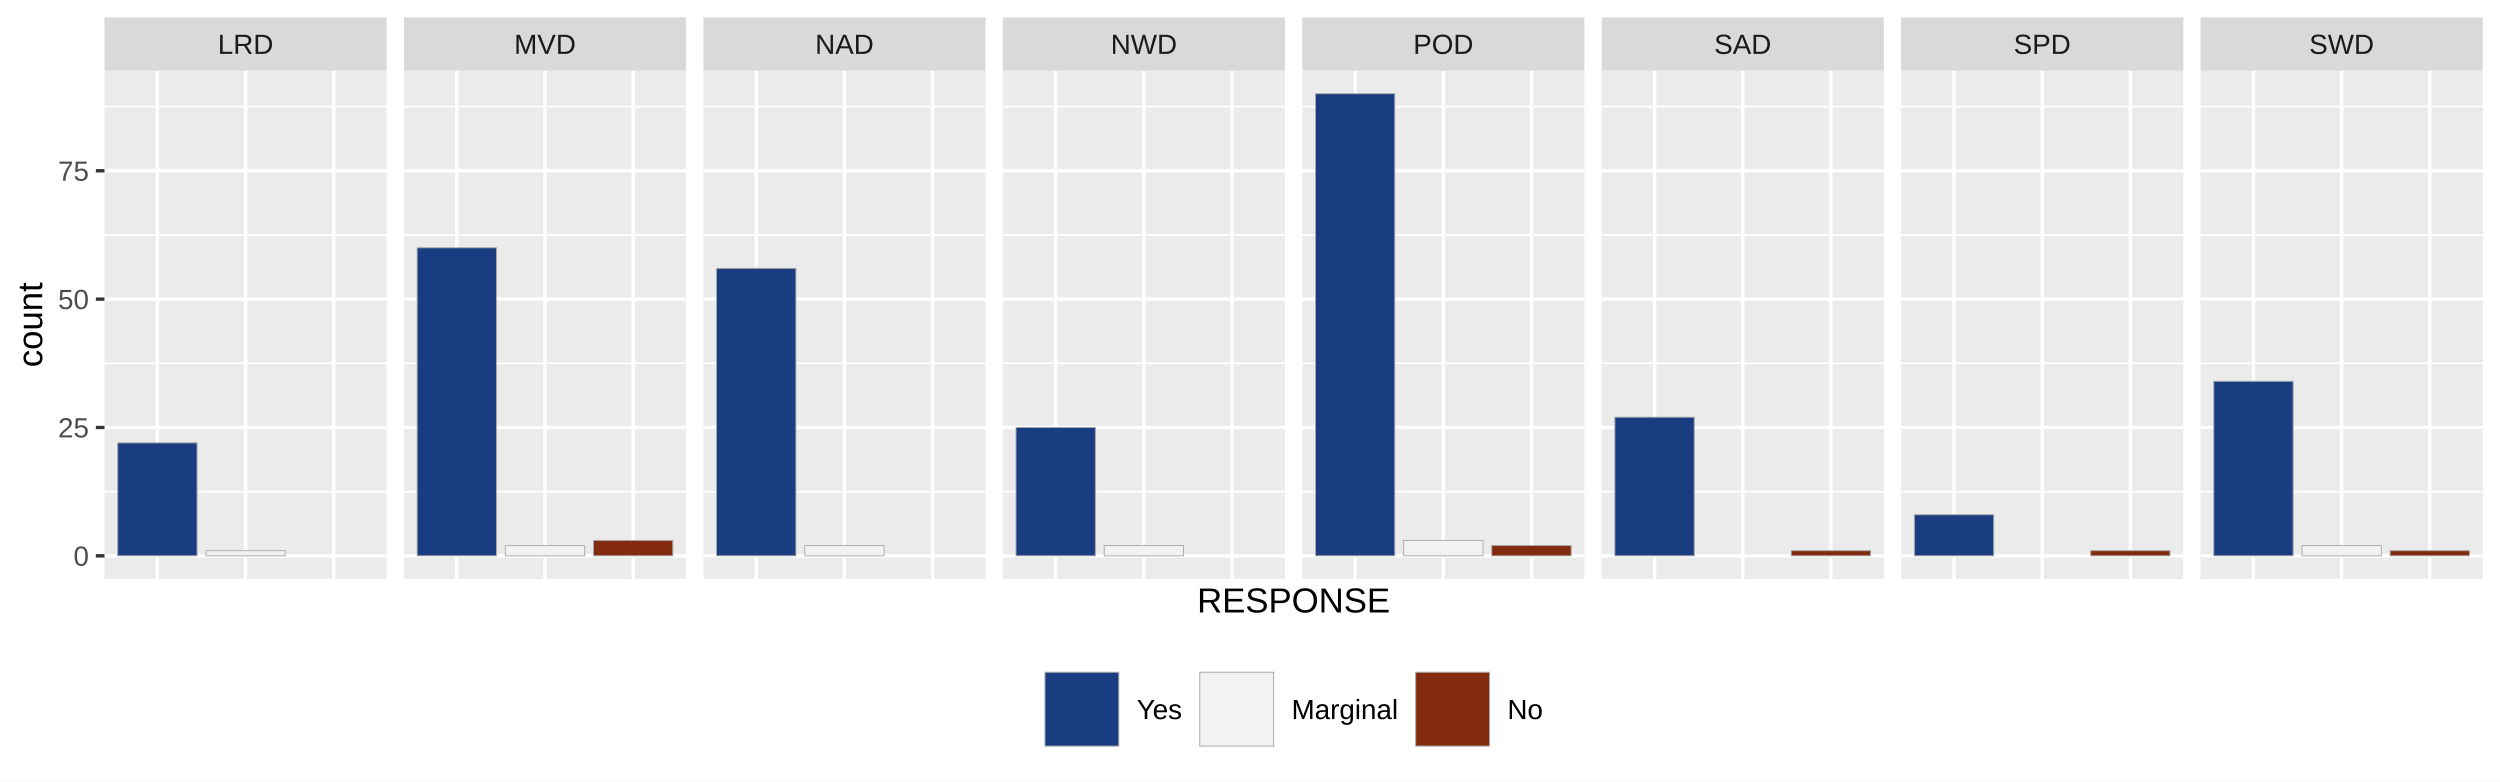
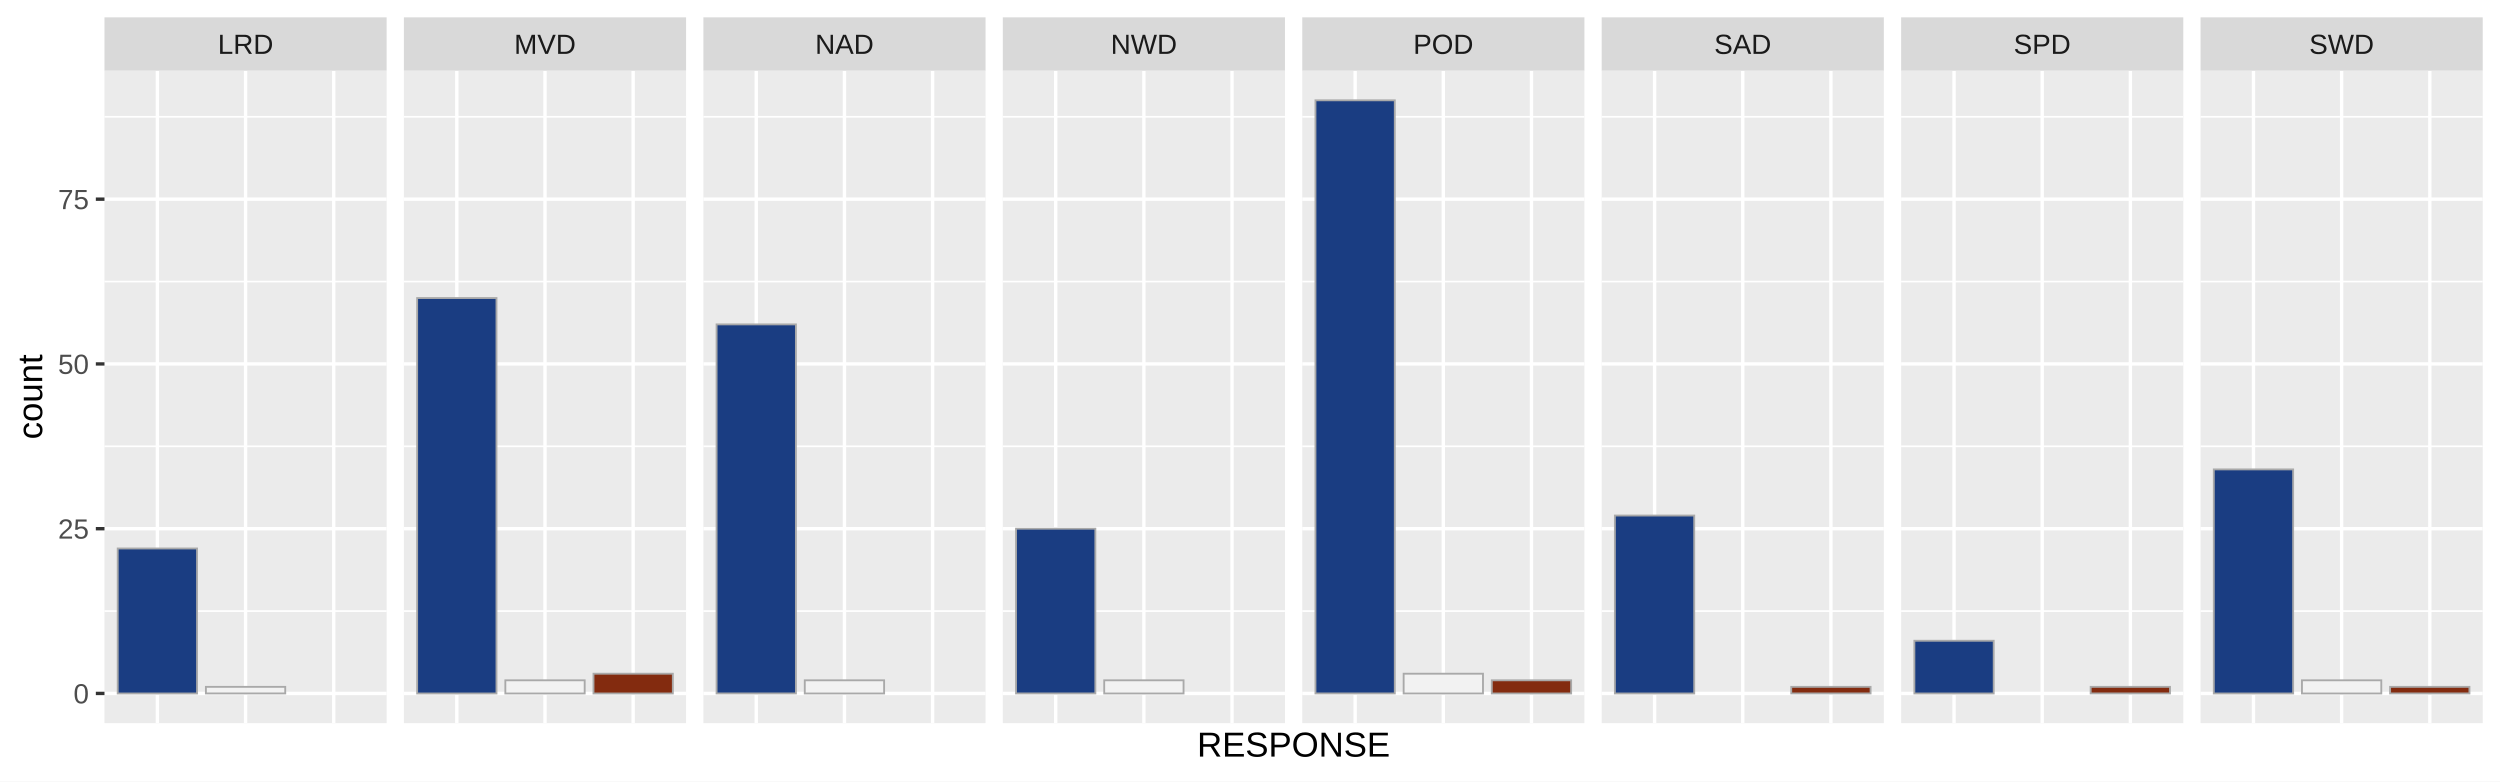
<svg xmlns="http://www.w3.org/2000/svg" width="576.00pt" height="180.00pt" viewBox="0 0 576.00 180.00">
  <g class="svglite">
    <defs>
      <style type="text/css">
    .svglite line, .svglite polyline, .svglite polygon, .svglite path, .svglite rect, .svglite circle {
      fill: none;
      stroke: #000000;
      stroke-linecap: round;
      stroke-linejoin: round;
      stroke-miterlimit: 10.00;
    }
    .svglite text {
      white-space: pre;
    }
    .svglite g.glyphgroup path {
      fill: inherit;
      stroke: none;
    }
  </style>
    </defs>
    <rect width="100%" height="100%" style="stroke: none; fill: #FFFFFF;" />
    <defs>
      <clipPath id="cpMC4wMHw1NzYuMDB8MC4wMHwxODAuMDA=">
        <rect x="0.00" y="0.00" width="576.00" height="180.00" />
      </clipPath>
    </defs>
    <g clip-path="url(#cpMC4wMHw1NzYuMDB8MC4wMHwxODAuMDA=)">
      <rect x="-0" y="0" width="576.00" height="180.00" style="stroke-width: 0.78; stroke: #FFFFFF; fill: #FFFFFF;" />
    </g>
    <defs>
-       <clipPath id="cpMjQuMDd8ODkuMDh8MTYuMjh8MTMzLjM5">
-         <rect x="24.07" y="16.28" width="65.01" height="117.11" />
-       </clipPath>
-     </defs>
-     <g clip-path="url(#cpMjQuMDd8ODkuMDh8MTYuMjh8MTMzLjM5)">
-       <rect x="24.07" y="16.28" width="65.01" height="117.11" style="stroke-width: 0.78; stroke: none; fill: #EBEBEB;" />
-       <polyline points="24.07,113.28 89.08,113.28 " style="stroke-width: 0.39; stroke: #FFFFFF; stroke-linecap: butt;" />
-       <polyline points="24.07,83.70 89.08,83.70 " style="stroke-width: 0.39; stroke: #FFFFFF; stroke-linecap: butt;" />
-       <polyline points="24.07,54.13 89.08,54.13 " style="stroke-width: 0.39; stroke: #FFFFFF; stroke-linecap: butt;" />
-       <polyline points="24.07,24.56 89.08,24.56 " style="stroke-width: 0.39; stroke: #FFFFFF; stroke-linecap: butt;" />
-       <polyline points="24.07,128.06 89.08,128.06 " style="stroke-width: 0.78; stroke: #FFFFFF; stroke-linecap: butt;" />
-       <polyline points="24.07,98.49 89.08,98.49 " style="stroke-width: 0.78; stroke: #FFFFFF; stroke-linecap: butt;" />
-       <polyline points="24.07,68.92 89.08,68.92 " style="stroke-width: 0.78; stroke: #FFFFFF; stroke-linecap: butt;" />
-       <polyline points="24.07,39.35 89.08,39.35 " style="stroke-width: 0.78; stroke: #FFFFFF; stroke-linecap: butt;" />
-       <polyline points="36.26,133.39 36.26,16.28 " style="stroke-width: 0.78; stroke: #FFFFFF; stroke-linecap: butt;" />
-       <polyline points="56.58,133.39 56.58,16.28 " style="stroke-width: 0.78; stroke: #FFFFFF; stroke-linecap: butt;" />
-       <polyline points="76.89,133.39 76.89,16.28 " style="stroke-width: 0.78; stroke: #FFFFFF; stroke-linecap: butt;" />
-       <rect x="27.12" y="102.04" width="18.28" height="26.02" style="stroke-width: 0.21; stroke: #A9A9A9; stroke-linecap: butt; stroke-linejoin: miter; fill: #1A3D82;" />
-       <rect x="47.44" y="126.88" width="18.28" height="1.18" style="stroke-width: 0.21; stroke: #A9A9A9; stroke-linecap: butt; stroke-linejoin: miter; fill: #F2F2F2;" />
-     </g>
-     <g clip-path="url(#cpMC4wMHw1NzYuMDB8MC4wMHwxODAuMDA=)">
- </g>
-     <defs>
-       <clipPath id="cpOTMuMDZ8MTU4LjA3fDE2LjI4fDEzMy4zOQ==">
-         <rect x="93.06" y="16.28" width="65.01" height="117.11" />
-       </clipPath>
-     </defs>
-     <g clip-path="url(#cpOTMuMDZ8MTU4LjA3fDE2LjI4fDEzMy4zOQ==)">
-       <rect x="93.06" y="16.28" width="65.01" height="117.11" style="stroke-width: 0.78; stroke: none; fill: #EBEBEB;" />
-       <polyline points="93.06,113.28 158.07,113.28 " style="stroke-width: 0.39; stroke: #FFFFFF; stroke-linecap: butt;" />
-       <polyline points="93.06,83.70 158.07,83.70 " style="stroke-width: 0.39; stroke: #FFFFFF; stroke-linecap: butt;" />
-       <polyline points="93.06,54.13 158.07,54.13 " style="stroke-width: 0.39; stroke: #FFFFFF; stroke-linecap: butt;" />
-       <polyline points="93.06,24.56 158.07,24.56 " style="stroke-width: 0.39; stroke: #FFFFFF; stroke-linecap: butt;" />
-       <polyline points="93.06,128.06 158.07,128.06 " style="stroke-width: 0.78; stroke: #FFFFFF; stroke-linecap: butt;" />
-       <polyline points="93.06,98.49 158.07,98.49 " style="stroke-width: 0.78; stroke: #FFFFFF; stroke-linecap: butt;" />
-       <polyline points="93.06,68.92 158.07,68.92 " style="stroke-width: 0.78; stroke: #FFFFFF; stroke-linecap: butt;" />
-       <polyline points="93.06,39.35 158.07,39.35 " style="stroke-width: 0.78; stroke: #FFFFFF; stroke-linecap: butt;" />
-       <polyline points="105.25,133.39 105.25,16.28 " style="stroke-width: 0.78; stroke: #FFFFFF; stroke-linecap: butt;" />
-       <polyline points="125.57,133.39 125.57,16.28 " style="stroke-width: 0.78; stroke: #FFFFFF; stroke-linecap: butt;" />
-       <polyline points="145.88,133.39 145.88,16.28 " style="stroke-width: 0.78; stroke: #FFFFFF; stroke-linecap: butt;" />
-       <rect x="96.11" y="57.09" width="18.28" height="70.97" style="stroke-width: 0.21; stroke: #A9A9A9; stroke-linecap: butt; stroke-linejoin: miter; fill: #1A3D82;" />
-       <rect x="116.43" y="125.70" width="18.28" height="2.37" style="stroke-width: 0.21; stroke: #A9A9A9; stroke-linecap: butt; stroke-linejoin: miter; fill: #F2F2F2;" />
-       <rect x="136.74" y="124.51" width="18.28" height="3.55" style="stroke-width: 0.21; stroke: #A9A9A9; stroke-linecap: butt; stroke-linejoin: miter; fill: #832B0F;" />
-     </g>
-     <g clip-path="url(#cpMC4wMHw1NzYuMDB8MC4wMHwxODAuMDA=)">
- </g>
-     <defs>
-       <clipPath id="cpMTYyLjA2fDIyNy4wNnwxNi4yOHwxMzMuMzk=">
-         <rect x="162.06" y="16.28" width="65.01" height="117.11" />
-       </clipPath>
-     </defs>
-     <g clip-path="url(#cpMTYyLjA2fDIyNy4wNnwxNi4yOHwxMzMuMzk=)">
-       <rect x="162.06" y="16.28" width="65.01" height="117.11" style="stroke-width: 0.78; stroke: none; fill: #EBEBEB;" />
-       <polyline points="162.06,113.28 227.06,113.28 " style="stroke-width: 0.39; stroke: #FFFFFF; stroke-linecap: butt;" />
-       <polyline points="162.06,83.70 227.06,83.70 " style="stroke-width: 0.39; stroke: #FFFFFF; stroke-linecap: butt;" />
-       <polyline points="162.06,54.13 227.06,54.13 " style="stroke-width: 0.39; stroke: #FFFFFF; stroke-linecap: butt;" />
-       <polyline points="162.06,24.56 227.06,24.56 " style="stroke-width: 0.39; stroke: #FFFFFF; stroke-linecap: butt;" />
-       <polyline points="162.06,128.06 227.06,128.06 " style="stroke-width: 0.78; stroke: #FFFFFF; stroke-linecap: butt;" />
-       <polyline points="162.06,98.49 227.06,98.49 " style="stroke-width: 0.78; stroke: #FFFFFF; stroke-linecap: butt;" />
-       <polyline points="162.06,68.92 227.06,68.92 " style="stroke-width: 0.78; stroke: #FFFFFF; stroke-linecap: butt;" />
-       <polyline points="162.06,39.35 227.06,39.35 " style="stroke-width: 0.78; stroke: #FFFFFF; stroke-linecap: butt;" />
-       <polyline points="174.24,133.39 174.24,16.28 " style="stroke-width: 0.78; stroke: #FFFFFF; stroke-linecap: butt;" />
-       <polyline points="194.56,133.39 194.56,16.28 " style="stroke-width: 0.78; stroke: #FFFFFF; stroke-linecap: butt;" />
-       <polyline points="214.87,133.39 214.87,16.28 " style="stroke-width: 0.78; stroke: #FFFFFF; stroke-linecap: butt;" />
-       <rect x="165.10" y="61.82" width="18.28" height="66.24" style="stroke-width: 0.21; stroke: #A9A9A9; stroke-linecap: butt; stroke-linejoin: miter; fill: #1A3D82;" />
-       <rect x="185.42" y="125.70" width="18.28" height="2.37" style="stroke-width: 0.21; stroke: #A9A9A9; stroke-linecap: butt; stroke-linejoin: miter; fill: #F2F2F2;" />
-     </g>
-     <g clip-path="url(#cpMC4wMHw1NzYuMDB8MC4wMHwxODAuMDA=)">
- </g>
-     <defs>
-       <clipPath id="cpMjMxLjA1fDI5Ni4wNXwxNi4yOHwxMzMuMzk=">
-         <rect x="231.05" y="16.28" width="65.01" height="117.11" />
-       </clipPath>
-     </defs>
-     <g clip-path="url(#cpMjMxLjA1fDI5Ni4wNXwxNi4yOHwxMzMuMzk=)">
-       <rect x="231.05" y="16.28" width="65.01" height="117.11" style="stroke-width: 0.78; stroke: none; fill: #EBEBEB;" />
-       <polyline points="231.05,113.28 296.05,113.28 " style="stroke-width: 0.39; stroke: #FFFFFF; stroke-linecap: butt;" />
-       <polyline points="231.05,83.70 296.05,83.70 " style="stroke-width: 0.39; stroke: #FFFFFF; stroke-linecap: butt;" />
-       <polyline points="231.05,54.13 296.05,54.13 " style="stroke-width: 0.39; stroke: #FFFFFF; stroke-linecap: butt;" />
-       <polyline points="231.05,24.56 296.05,24.56 " style="stroke-width: 0.39; stroke: #FFFFFF; stroke-linecap: butt;" />
-       <polyline points="231.05,128.06 296.05,128.06 " style="stroke-width: 0.78; stroke: #FFFFFF; stroke-linecap: butt;" />
-       <polyline points="231.05,98.49 296.05,98.49 " style="stroke-width: 0.78; stroke: #FFFFFF; stroke-linecap: butt;" />
-       <polyline points="231.05,68.92 296.05,68.92 " style="stroke-width: 0.78; stroke: #FFFFFF; stroke-linecap: butt;" />
-       <polyline points="231.05,39.35 296.05,39.35 " style="stroke-width: 0.78; stroke: #FFFFFF; stroke-linecap: butt;" />
-       <polyline points="243.23,133.39 243.23,16.28 " style="stroke-width: 0.78; stroke: #FFFFFF; stroke-linecap: butt;" />
-       <polyline points="263.55,133.39 263.55,16.28 " style="stroke-width: 0.78; stroke: #FFFFFF; stroke-linecap: butt;" />
-       <polyline points="283.86,133.39 283.86,16.28 " style="stroke-width: 0.78; stroke: #FFFFFF; stroke-linecap: butt;" />
-       <rect x="234.09" y="98.49" width="18.28" height="29.57" style="stroke-width: 0.21; stroke: #A9A9A9; stroke-linecap: butt; stroke-linejoin: miter; fill: #1A3D82;" />
-       <rect x="254.41" y="125.70" width="18.28" height="2.37" style="stroke-width: 0.21; stroke: #A9A9A9; stroke-linecap: butt; stroke-linejoin: miter; fill: #F2F2F2;" />
-     </g>
-     <g clip-path="url(#cpMC4wMHw1NzYuMDB8MC4wMHwxODAuMDA=)">
- </g>
-     <defs>
-       <clipPath id="cpMzAwLjA0fDM2NS4wNHwxNi4yOHwxMzMuMzk=">
-         <rect x="300.04" y="16.28" width="65.01" height="117.11" />
-       </clipPath>
-     </defs>
-     <g clip-path="url(#cpMzAwLjA0fDM2NS4wNHwxNi4yOHwxMzMuMzk=)">
-       <rect x="300.04" y="16.28" width="65.01" height="117.11" style="stroke-width: 0.78; stroke: none; fill: #EBEBEB;" />
-       <polyline points="300.04,113.28 365.04,113.28 " style="stroke-width: 0.39; stroke: #FFFFFF; stroke-linecap: butt;" />
-       <polyline points="300.04,83.70 365.04,83.70 " style="stroke-width: 0.39; stroke: #FFFFFF; stroke-linecap: butt;" />
-       <polyline points="300.04,54.13 365.04,54.13 " style="stroke-width: 0.39; stroke: #FFFFFF; stroke-linecap: butt;" />
-       <polyline points="300.04,24.56 365.04,24.56 " style="stroke-width: 0.39; stroke: #FFFFFF; stroke-linecap: butt;" />
-       <polyline points="300.04,128.06 365.04,128.06 " style="stroke-width: 0.78; stroke: #FFFFFF; stroke-linecap: butt;" />
-       <polyline points="300.04,98.49 365.04,98.49 " style="stroke-width: 0.78; stroke: #FFFFFF; stroke-linecap: butt;" />
-       <polyline points="300.04,68.92 365.04,68.92 " style="stroke-width: 0.78; stroke: #FFFFFF; stroke-linecap: butt;" />
-       <polyline points="300.04,39.35 365.04,39.35 " style="stroke-width: 0.78; stroke: #FFFFFF; stroke-linecap: butt;" />
-       <polyline points="312.23,133.39 312.23,16.28 " style="stroke-width: 0.78; stroke: #FFFFFF; stroke-linecap: butt;" />
-       <polyline points="332.54,133.39 332.54,16.28 " style="stroke-width: 0.78; stroke: #FFFFFF; stroke-linecap: butt;" />
-       <polyline points="352.85,133.39 352.85,16.28 " style="stroke-width: 0.78; stroke: #FFFFFF; stroke-linecap: butt;" />
-       <rect x="303.08" y="21.60" width="18.28" height="106.46" style="stroke-width: 0.21; stroke: #A9A9A9; stroke-linecap: butt; stroke-linejoin: miter; fill: #1A3D82;" />
-       <rect x="323.40" y="124.51" width="18.28" height="3.55" style="stroke-width: 0.21; stroke: #A9A9A9; stroke-linecap: butt; stroke-linejoin: miter; fill: #F2F2F2;" />
-       <rect x="343.71" y="125.70" width="18.28" height="2.37" style="stroke-width: 0.21; stroke: #A9A9A9; stroke-linecap: butt; stroke-linejoin: miter; fill: #832B0F;" />
-     </g>
-     <g clip-path="url(#cpMC4wMHw1NzYuMDB8MC4wMHwxODAuMDA=)">
- </g>
-     <defs>
-       <clipPath id="cpMzY5LjAzfDQzNC4wM3wxNi4yOHwxMzMuMzk=">
-         <rect x="369.03" y="16.28" width="65.01" height="117.11" />
-       </clipPath>
-     </defs>
-     <g clip-path="url(#cpMzY5LjAzfDQzNC4wM3wxNi4yOHwxMzMuMzk=)">
-       <rect x="369.03" y="16.28" width="65.01" height="117.11" style="stroke-width: 0.78; stroke: none; fill: #EBEBEB;" />
-       <polyline points="369.03,113.28 434.03,113.28 " style="stroke-width: 0.39; stroke: #FFFFFF; stroke-linecap: butt;" />
-       <polyline points="369.03,83.70 434.03,83.70 " style="stroke-width: 0.39; stroke: #FFFFFF; stroke-linecap: butt;" />
-       <polyline points="369.03,54.13 434.03,54.13 " style="stroke-width: 0.39; stroke: #FFFFFF; stroke-linecap: butt;" />
-       <polyline points="369.03,24.56 434.03,24.56 " style="stroke-width: 0.39; stroke: #FFFFFF; stroke-linecap: butt;" />
-       <polyline points="369.03,128.06 434.03,128.06 " style="stroke-width: 0.78; stroke: #FFFFFF; stroke-linecap: butt;" />
-       <polyline points="369.03,98.49 434.03,98.49 " style="stroke-width: 0.78; stroke: #FFFFFF; stroke-linecap: butt;" />
-       <polyline points="369.03,68.92 434.03,68.92 " style="stroke-width: 0.78; stroke: #FFFFFF; stroke-linecap: butt;" />
-       <polyline points="369.03,39.35 434.03,39.35 " style="stroke-width: 0.78; stroke: #FFFFFF; stroke-linecap: butt;" />
-       <polyline points="381.22,133.39 381.22,16.28 " style="stroke-width: 0.78; stroke: #FFFFFF; stroke-linecap: butt;" />
-       <polyline points="401.53,133.39 401.53,16.28 " style="stroke-width: 0.78; stroke: #FFFFFF; stroke-linecap: butt;" />
-       <polyline points="421.84,133.39 421.84,16.28 " style="stroke-width: 0.78; stroke: #FFFFFF; stroke-linecap: butt;" />
-       <rect x="372.07" y="96.12" width="18.28" height="31.94" style="stroke-width: 0.21; stroke: #A9A9A9; stroke-linecap: butt; stroke-linejoin: miter; fill: #1A3D82;" />
-       <rect x="412.70" y="126.88" width="18.28" height="1.18" style="stroke-width: 0.21; stroke: #A9A9A9; stroke-linecap: butt; stroke-linejoin: miter; fill: #832B0F;" />
-     </g>
-     <g clip-path="url(#cpMC4wMHw1NzYuMDB8MC4wMHwxODAuMDA=)">
- </g>
-     <defs>
-       <clipPath id="cpNDM4LjAyfDUwMy4wMnwxNi4yOHwxMzMuMzk=">
-         <rect x="438.02" y="16.28" width="65.01" height="117.11" />
-       </clipPath>
-     </defs>
-     <g clip-path="url(#cpNDM4LjAyfDUwMy4wMnwxNi4yOHwxMzMuMzk=)">
-       <rect x="438.02" y="16.28" width="65.01" height="117.11" style="stroke-width: 0.78; stroke: none; fill: #EBEBEB;" />
-       <polyline points="438.02,113.28 503.02,113.28 " style="stroke-width: 0.39; stroke: #FFFFFF; stroke-linecap: butt;" />
-       <polyline points="438.02,83.70 503.02,83.70 " style="stroke-width: 0.39; stroke: #FFFFFF; stroke-linecap: butt;" />
-       <polyline points="438.02,54.13 503.02,54.13 " style="stroke-width: 0.39; stroke: #FFFFFF; stroke-linecap: butt;" />
-       <polyline points="438.02,24.56 503.02,24.56 " style="stroke-width: 0.39; stroke: #FFFFFF; stroke-linecap: butt;" />
-       <polyline points="438.02,128.06 503.02,128.06 " style="stroke-width: 0.78; stroke: #FFFFFF; stroke-linecap: butt;" />
-       <polyline points="438.02,98.49 503.02,98.49 " style="stroke-width: 0.78; stroke: #FFFFFF; stroke-linecap: butt;" />
-       <polyline points="438.02,68.92 503.02,68.92 " style="stroke-width: 0.78; stroke: #FFFFFF; stroke-linecap: butt;" />
-       <polyline points="438.02,39.35 503.02,39.35 " style="stroke-width: 0.78; stroke: #FFFFFF; stroke-linecap: butt;" />
-       <polyline points="450.21,133.39 450.21,16.28 " style="stroke-width: 0.78; stroke: #FFFFFF; stroke-linecap: butt;" />
-       <polyline points="470.52,133.39 470.52,16.28 " style="stroke-width: 0.78; stroke: #FFFFFF; stroke-linecap: butt;" />
-       <polyline points="490.84,133.39 490.84,16.28 " style="stroke-width: 0.78; stroke: #FFFFFF; stroke-linecap: butt;" />
-       <rect x="441.07" y="118.60" width="18.28" height="9.46" style="stroke-width: 0.21; stroke: #A9A9A9; stroke-linecap: butt; stroke-linejoin: miter; fill: #1A3D82;" />
-       <rect x="481.69" y="126.88" width="18.28" height="1.18" style="stroke-width: 0.21; stroke: #A9A9A9; stroke-linecap: butt; stroke-linejoin: miter; fill: #832B0F;" />
-     </g>
-     <g clip-path="url(#cpMC4wMHw1NzYuMDB8MC4wMHwxODAuMDA=)">
- </g>
-     <defs>
-       <clipPath id="cpNTA3LjAxfDU3Mi4wMXwxNi4yOHwxMzMuMzk=">
-         <rect x="507.01" y="16.28" width="65.01" height="117.11" />
-       </clipPath>
-     </defs>
-     <g clip-path="url(#cpNTA3LjAxfDU3Mi4wMXwxNi4yOHwxMzMuMzk=)">
-       <rect x="507.01" y="16.28" width="65.01" height="117.11" style="stroke-width: 0.78; stroke: none; fill: #EBEBEB;" />
-       <polyline points="507.01,113.28 572.01,113.28 " style="stroke-width: 0.39; stroke: #FFFFFF; stroke-linecap: butt;" />
-       <polyline points="507.01,83.70 572.01,83.70 " style="stroke-width: 0.39; stroke: #FFFFFF; stroke-linecap: butt;" />
-       <polyline points="507.01,54.13 572.01,54.13 " style="stroke-width: 0.39; stroke: #FFFFFF; stroke-linecap: butt;" />
-       <polyline points="507.01,24.56 572.01,24.56 " style="stroke-width: 0.39; stroke: #FFFFFF; stroke-linecap: butt;" />
-       <polyline points="507.01,128.06 572.01,128.06 " style="stroke-width: 0.78; stroke: #FFFFFF; stroke-linecap: butt;" />
-       <polyline points="507.01,98.49 572.01,98.49 " style="stroke-width: 0.78; stroke: #FFFFFF; stroke-linecap: butt;" />
-       <polyline points="507.01,68.92 572.01,68.92 " style="stroke-width: 0.78; stroke: #FFFFFF; stroke-linecap: butt;" />
-       <polyline points="507.01,39.35 572.01,39.35 " style="stroke-width: 0.78; stroke: #FFFFFF; stroke-linecap: butt;" />
-       <polyline points="519.20,133.39 519.20,16.28 " style="stroke-width: 0.78; stroke: #FFFFFF; stroke-linecap: butt;" />
-       <polyline points="539.51,133.39 539.51,16.28 " style="stroke-width: 0.78; stroke: #FFFFFF; stroke-linecap: butt;" />
-       <polyline points="559.83,133.39 559.83,16.28 " style="stroke-width: 0.78; stroke: #FFFFFF; stroke-linecap: butt;" />
-       <rect x="510.06" y="87.84" width="18.28" height="40.22" style="stroke-width: 0.21; stroke: #A9A9A9; stroke-linecap: butt; stroke-linejoin: miter; fill: #1A3D82;" />
-       <rect x="530.37" y="125.70" width="18.28" height="2.37" style="stroke-width: 0.21; stroke: #A9A9A9; stroke-linecap: butt; stroke-linejoin: miter; fill: #F2F2F2;" />
-       <rect x="550.68" y="126.88" width="18.28" height="1.18" style="stroke-width: 0.21; stroke: #A9A9A9; stroke-linecap: butt; stroke-linejoin: miter; fill: #832B0F;" />
+       <clipPath id="cpMjQuMDd8ODkuMDh8MTYuMjh8MTY2LjYx">
+         <rect x="24.07" y="16.28" width="65.01" height="150.33" />
+       </clipPath>
+     </defs>
+     <g clip-path="url(#cpMjQuMDd8ODkuMDh8MTYuMjh8MTY2LjYx)">
+       <rect x="24.07" y="16.28" width="65.01" height="150.33" style="stroke-width: 0.78; stroke: none; fill: #EBEBEB;" />
+       <polyline points="24.07,140.79 89.08,140.79 " style="stroke-width: 0.39; stroke: #FFFFFF; stroke-linecap: butt;" />
+       <polyline points="24.07,102.83 89.08,102.83 " style="stroke-width: 0.39; stroke: #FFFFFF; stroke-linecap: butt;" />
+       <polyline points="24.07,64.87 89.08,64.87 " style="stroke-width: 0.39; stroke: #FFFFFF; stroke-linecap: butt;" />
+       <polyline points="24.07,26.91 89.08,26.91 " style="stroke-width: 0.39; stroke: #FFFFFF; stroke-linecap: butt;" />
+       <polyline points="24.07,159.77 89.08,159.77 " style="stroke-width: 0.78; stroke: #FFFFFF; stroke-linecap: butt;" />
+       <polyline points="24.07,121.81 89.08,121.81 " style="stroke-width: 0.78; stroke: #FFFFFF; stroke-linecap: butt;" />
+       <polyline points="24.07,83.85 89.08,83.85 " style="stroke-width: 0.78; stroke: #FFFFFF; stroke-linecap: butt;" />
+       <polyline points="24.07,45.89 89.08,45.89 " style="stroke-width: 0.78; stroke: #FFFFFF; stroke-linecap: butt;" />
+       <polyline points="36.26,166.61 36.26,16.28 " style="stroke-width: 0.78; stroke: #FFFFFF; stroke-linecap: butt;" />
+       <polyline points="56.58,166.61 56.58,16.28 " style="stroke-width: 0.78; stroke: #FFFFFF; stroke-linecap: butt;" />
+       <polyline points="76.89,166.61 76.89,16.28 " style="stroke-width: 0.78; stroke: #FFFFFF; stroke-linecap: butt;" />
+       <rect x="27.12" y="126.37" width="18.28" height="33.41" style="stroke-width: 0.43; stroke: #A9A9A9; stroke-linecap: butt; stroke-linejoin: miter; fill: #1A3D82;" />
+       <rect x="47.44" y="158.25" width="18.28" height="1.52" style="stroke-width: 0.43; stroke: #A9A9A9; stroke-linecap: butt; stroke-linejoin: miter; fill: #F2F2F2;" />
+     </g>
+     <g clip-path="url(#cpMC4wMHw1NzYuMDB8MC4wMHwxODAuMDA=)">
+ </g>
+     <defs>
+       <clipPath id="cpOTMuMDZ8MTU4LjA3fDE2LjI4fDE2Ni42MQ==">
+         <rect x="93.06" y="16.28" width="65.01" height="150.33" />
+       </clipPath>
+     </defs>
+     <g clip-path="url(#cpOTMuMDZ8MTU4LjA3fDE2LjI4fDE2Ni42MQ==)">
+       <rect x="93.06" y="16.28" width="65.01" height="150.33" style="stroke-width: 0.78; stroke: none; fill: #EBEBEB;" />
+       <polyline points="93.06,140.79 158.07,140.79 " style="stroke-width: 0.39; stroke: #FFFFFF; stroke-linecap: butt;" />
+       <polyline points="93.06,102.83 158.07,102.83 " style="stroke-width: 0.39; stroke: #FFFFFF; stroke-linecap: butt;" />
+       <polyline points="93.06,64.87 158.07,64.87 " style="stroke-width: 0.39; stroke: #FFFFFF; stroke-linecap: butt;" />
+       <polyline points="93.06,26.91 158.07,26.91 " style="stroke-width: 0.39; stroke: #FFFFFF; stroke-linecap: butt;" />
+       <polyline points="93.06,159.77 158.07,159.77 " style="stroke-width: 0.78; stroke: #FFFFFF; stroke-linecap: butt;" />
+       <polyline points="93.06,121.81 158.07,121.81 " style="stroke-width: 0.78; stroke: #FFFFFF; stroke-linecap: butt;" />
+       <polyline points="93.06,83.85 158.07,83.85 " style="stroke-width: 0.78; stroke: #FFFFFF; stroke-linecap: butt;" />
+       <polyline points="93.06,45.89 158.07,45.89 " style="stroke-width: 0.78; stroke: #FFFFFF; stroke-linecap: butt;" />
+       <polyline points="105.25,166.61 105.25,16.28 " style="stroke-width: 0.78; stroke: #FFFFFF; stroke-linecap: butt;" />
+       <polyline points="125.57,166.61 125.57,16.28 " style="stroke-width: 0.78; stroke: #FFFFFF; stroke-linecap: butt;" />
+       <polyline points="145.88,166.61 145.88,16.28 " style="stroke-width: 0.78; stroke: #FFFFFF; stroke-linecap: butt;" />
+       <rect x="96.11" y="68.67" width="18.28" height="91.11" style="stroke-width: 0.43; stroke: #A9A9A9; stroke-linecap: butt; stroke-linejoin: miter; fill: #1A3D82;" />
+       <rect x="116.43" y="156.74" width="18.28" height="3.04" style="stroke-width: 0.43; stroke: #A9A9A9; stroke-linecap: butt; stroke-linejoin: miter; fill: #F2F2F2;" />
+       <rect x="136.74" y="155.22" width="18.28" height="4.56" style="stroke-width: 0.43; stroke: #A9A9A9; stroke-linecap: butt; stroke-linejoin: miter; fill: #832B0F;" />
+     </g>
+     <g clip-path="url(#cpMC4wMHw1NzYuMDB8MC4wMHwxODAuMDA=)">
+ </g>
+     <defs>
+       <clipPath id="cpMTYyLjA2fDIyNy4wNnwxNi4yOHwxNjYuNjE=">
+         <rect x="162.06" y="16.28" width="65.01" height="150.33" />
+       </clipPath>
+     </defs>
+     <g clip-path="url(#cpMTYyLjA2fDIyNy4wNnwxNi4yOHwxNjYuNjE=)">
+       <rect x="162.06" y="16.28" width="65.01" height="150.33" style="stroke-width: 0.78; stroke: none; fill: #EBEBEB;" />
+       <polyline points="162.06,140.79 227.06,140.79 " style="stroke-width: 0.39; stroke: #FFFFFF; stroke-linecap: butt;" />
+       <polyline points="162.06,102.83 227.06,102.83 " style="stroke-width: 0.39; stroke: #FFFFFF; stroke-linecap: butt;" />
+       <polyline points="162.06,64.87 227.06,64.87 " style="stroke-width: 0.39; stroke: #FFFFFF; stroke-linecap: butt;" />
+       <polyline points="162.06,26.91 227.06,26.91 " style="stroke-width: 0.39; stroke: #FFFFFF; stroke-linecap: butt;" />
+       <polyline points="162.06,159.77 227.06,159.77 " style="stroke-width: 0.78; stroke: #FFFFFF; stroke-linecap: butt;" />
+       <polyline points="162.06,121.81 227.06,121.81 " style="stroke-width: 0.78; stroke: #FFFFFF; stroke-linecap: butt;" />
+       <polyline points="162.06,83.85 227.06,83.85 " style="stroke-width: 0.78; stroke: #FFFFFF; stroke-linecap: butt;" />
+       <polyline points="162.06,45.89 227.06,45.89 " style="stroke-width: 0.78; stroke: #FFFFFF; stroke-linecap: butt;" />
+       <polyline points="174.24,166.61 174.24,16.28 " style="stroke-width: 0.78; stroke: #FFFFFF; stroke-linecap: butt;" />
+       <polyline points="194.56,166.61 194.56,16.28 " style="stroke-width: 0.78; stroke: #FFFFFF; stroke-linecap: butt;" />
+       <polyline points="214.87,166.61 214.87,16.28 " style="stroke-width: 0.78; stroke: #FFFFFF; stroke-linecap: butt;" />
+       <rect x="165.10" y="74.74" width="18.28" height="85.03" style="stroke-width: 0.43; stroke: #A9A9A9; stroke-linecap: butt; stroke-linejoin: miter; fill: #1A3D82;" />
+       <rect x="185.42" y="156.74" width="18.28" height="3.04" style="stroke-width: 0.43; stroke: #A9A9A9; stroke-linecap: butt; stroke-linejoin: miter; fill: #F2F2F2;" />
+     </g>
+     <g clip-path="url(#cpMC4wMHw1NzYuMDB8MC4wMHwxODAuMDA=)">
+ </g>
+     <defs>
+       <clipPath id="cpMjMxLjA1fDI5Ni4wNXwxNi4yOHwxNjYuNjE=">
+         <rect x="231.05" y="16.28" width="65.01" height="150.33" />
+       </clipPath>
+     </defs>
+     <g clip-path="url(#cpMjMxLjA1fDI5Ni4wNXwxNi4yOHwxNjYuNjE=)">
+       <rect x="231.05" y="16.28" width="65.01" height="150.33" style="stroke-width: 0.78; stroke: none; fill: #EBEBEB;" />
+       <polyline points="231.05,140.79 296.05,140.79 " style="stroke-width: 0.39; stroke: #FFFFFF; stroke-linecap: butt;" />
+       <polyline points="231.05,102.83 296.05,102.83 " style="stroke-width: 0.39; stroke: #FFFFFF; stroke-linecap: butt;" />
+       <polyline points="231.05,64.87 296.05,64.87 " style="stroke-width: 0.39; stroke: #FFFFFF; stroke-linecap: butt;" />
+       <polyline points="231.05,26.91 296.05,26.91 " style="stroke-width: 0.39; stroke: #FFFFFF; stroke-linecap: butt;" />
+       <polyline points="231.05,159.77 296.05,159.77 " style="stroke-width: 0.78; stroke: #FFFFFF; stroke-linecap: butt;" />
+       <polyline points="231.05,121.81 296.05,121.81 " style="stroke-width: 0.78; stroke: #FFFFFF; stroke-linecap: butt;" />
+       <polyline points="231.05,83.85 296.05,83.85 " style="stroke-width: 0.78; stroke: #FFFFFF; stroke-linecap: butt;" />
+       <polyline points="231.05,45.89 296.05,45.89 " style="stroke-width: 0.78; stroke: #FFFFFF; stroke-linecap: butt;" />
+       <polyline points="243.23,166.61 243.23,16.28 " style="stroke-width: 0.78; stroke: #FFFFFF; stroke-linecap: butt;" />
+       <polyline points="263.55,166.61 263.55,16.28 " style="stroke-width: 0.78; stroke: #FFFFFF; stroke-linecap: butt;" />
+       <polyline points="283.86,166.61 283.86,16.28 " style="stroke-width: 0.78; stroke: #FFFFFF; stroke-linecap: butt;" />
+       <rect x="234.09" y="121.81" width="18.28" height="37.96" style="stroke-width: 0.43; stroke: #A9A9A9; stroke-linecap: butt; stroke-linejoin: miter; fill: #1A3D82;" />
+       <rect x="254.41" y="156.74" width="18.28" height="3.04" style="stroke-width: 0.43; stroke: #A9A9A9; stroke-linecap: butt; stroke-linejoin: miter; fill: #F2F2F2;" />
+     </g>
+     <g clip-path="url(#cpMC4wMHw1NzYuMDB8MC4wMHwxODAuMDA=)">
+ </g>
+     <defs>
+       <clipPath id="cpMzAwLjA0fDM2NS4wNHwxNi4yOHwxNjYuNjE=">
+         <rect x="300.04" y="16.28" width="65.01" height="150.33" />
+       </clipPath>
+     </defs>
+     <g clip-path="url(#cpMzAwLjA0fDM2NS4wNHwxNi4yOHwxNjYuNjE=)">
+       <rect x="300.04" y="16.28" width="65.01" height="150.33" style="stroke-width: 0.78; stroke: none; fill: #EBEBEB;" />
+       <polyline points="300.04,140.79 365.04,140.79 " style="stroke-width: 0.39; stroke: #FFFFFF; stroke-linecap: butt;" />
+       <polyline points="300.04,102.83 365.04,102.83 " style="stroke-width: 0.39; stroke: #FFFFFF; stroke-linecap: butt;" />
+       <polyline points="300.04,64.87 365.04,64.87 " style="stroke-width: 0.39; stroke: #FFFFFF; stroke-linecap: butt;" />
+       <polyline points="300.04,26.91 365.04,26.91 " style="stroke-width: 0.39; stroke: #FFFFFF; stroke-linecap: butt;" />
+       <polyline points="300.04,159.77 365.04,159.77 " style="stroke-width: 0.78; stroke: #FFFFFF; stroke-linecap: butt;" />
+       <polyline points="300.04,121.81 365.04,121.81 " style="stroke-width: 0.78; stroke: #FFFFFF; stroke-linecap: butt;" />
+       <polyline points="300.04,83.85 365.04,83.85 " style="stroke-width: 0.78; stroke: #FFFFFF; stroke-linecap: butt;" />
+       <polyline points="300.04,45.89 365.04,45.89 " style="stroke-width: 0.78; stroke: #FFFFFF; stroke-linecap: butt;" />
+       <polyline points="312.23,166.61 312.23,16.28 " style="stroke-width: 0.78; stroke: #FFFFFF; stroke-linecap: butt;" />
+       <polyline points="332.54,166.61 332.54,16.28 " style="stroke-width: 0.78; stroke: #FFFFFF; stroke-linecap: butt;" />
+       <polyline points="352.85,166.61 352.85,16.28 " style="stroke-width: 0.78; stroke: #FFFFFF; stroke-linecap: butt;" />
+       <rect x="303.08" y="23.11" width="18.28" height="136.66" style="stroke-width: 0.43; stroke: #A9A9A9; stroke-linecap: butt; stroke-linejoin: miter; fill: #1A3D82;" />
+       <rect x="323.40" y="155.22" width="18.28" height="4.56" style="stroke-width: 0.43; stroke: #A9A9A9; stroke-linecap: butt; stroke-linejoin: miter; fill: #F2F2F2;" />
+       <rect x="343.71" y="156.74" width="18.28" height="3.04" style="stroke-width: 0.43; stroke: #A9A9A9; stroke-linecap: butt; stroke-linejoin: miter; fill: #832B0F;" />
+     </g>
+     <g clip-path="url(#cpMC4wMHw1NzYuMDB8MC4wMHwxODAuMDA=)">
+ </g>
+     <defs>
+       <clipPath id="cpMzY5LjAzfDQzNC4wM3wxNi4yOHwxNjYuNjE=">
+         <rect x="369.03" y="16.28" width="65.01" height="150.33" />
+       </clipPath>
+     </defs>
+     <g clip-path="url(#cpMzY5LjAzfDQzNC4wM3wxNi4yOHwxNjYuNjE=)">
+       <rect x="369.03" y="16.28" width="65.01" height="150.33" style="stroke-width: 0.78; stroke: none; fill: #EBEBEB;" />
+       <polyline points="369.03,140.79 434.03,140.79 " style="stroke-width: 0.39; stroke: #FFFFFF; stroke-linecap: butt;" />
+       <polyline points="369.03,102.83 434.03,102.83 " style="stroke-width: 0.39; stroke: #FFFFFF; stroke-linecap: butt;" />
+       <polyline points="369.03,64.87 434.03,64.87 " style="stroke-width: 0.39; stroke: #FFFFFF; stroke-linecap: butt;" />
+       <polyline points="369.03,26.91 434.03,26.91 " style="stroke-width: 0.39; stroke: #FFFFFF; stroke-linecap: butt;" />
+       <polyline points="369.03,159.77 434.03,159.77 " style="stroke-width: 0.78; stroke: #FFFFFF; stroke-linecap: butt;" />
+       <polyline points="369.03,121.81 434.03,121.81 " style="stroke-width: 0.78; stroke: #FFFFFF; stroke-linecap: butt;" />
+       <polyline points="369.03,83.85 434.03,83.85 " style="stroke-width: 0.78; stroke: #FFFFFF; stroke-linecap: butt;" />
+       <polyline points="369.03,45.89 434.03,45.89 " style="stroke-width: 0.78; stroke: #FFFFFF; stroke-linecap: butt;" />
+       <polyline points="381.22,166.61 381.22,16.28 " style="stroke-width: 0.78; stroke: #FFFFFF; stroke-linecap: butt;" />
+       <polyline points="401.53,166.61 401.53,16.28 " style="stroke-width: 0.78; stroke: #FFFFFF; stroke-linecap: butt;" />
+       <polyline points="421.84,166.61 421.84,16.28 " style="stroke-width: 0.78; stroke: #FFFFFF; stroke-linecap: butt;" />
+       <rect x="372.07" y="118.78" width="18.28" height="41.00" style="stroke-width: 0.43; stroke: #A9A9A9; stroke-linecap: butt; stroke-linejoin: miter; fill: #1A3D82;" />
+       <rect x="412.70" y="158.25" width="18.28" height="1.52" style="stroke-width: 0.43; stroke: #A9A9A9; stroke-linecap: butt; stroke-linejoin: miter; fill: #832B0F;" />
+     </g>
+     <g clip-path="url(#cpMC4wMHw1NzYuMDB8MC4wMHwxODAuMDA=)">
+ </g>
+     <defs>
+       <clipPath id="cpNDM4LjAyfDUwMy4wMnwxNi4yOHwxNjYuNjE=">
+         <rect x="438.02" y="16.28" width="65.01" height="150.33" />
+       </clipPath>
+     </defs>
+     <g clip-path="url(#cpNDM4LjAyfDUwMy4wMnwxNi4yOHwxNjYuNjE=)">
+       <rect x="438.02" y="16.28" width="65.01" height="150.33" style="stroke-width: 0.78; stroke: none; fill: #EBEBEB;" />
+       <polyline points="438.02,140.79 503.02,140.79 " style="stroke-width: 0.39; stroke: #FFFFFF; stroke-linecap: butt;" />
+       <polyline points="438.02,102.83 503.02,102.83 " style="stroke-width: 0.39; stroke: #FFFFFF; stroke-linecap: butt;" />
+       <polyline points="438.02,64.87 503.02,64.87 " style="stroke-width: 0.39; stroke: #FFFFFF; stroke-linecap: butt;" />
+       <polyline points="438.02,26.91 503.02,26.91 " style="stroke-width: 0.39; stroke: #FFFFFF; stroke-linecap: butt;" />
+       <polyline points="438.02,159.77 503.02,159.77 " style="stroke-width: 0.78; stroke: #FFFFFF; stroke-linecap: butt;" />
+       <polyline points="438.02,121.81 503.02,121.81 " style="stroke-width: 0.78; stroke: #FFFFFF; stroke-linecap: butt;" />
+       <polyline points="438.02,83.85 503.02,83.85 " style="stroke-width: 0.78; stroke: #FFFFFF; stroke-linecap: butt;" />
+       <polyline points="438.02,45.89 503.02,45.89 " style="stroke-width: 0.78; stroke: #FFFFFF; stroke-linecap: butt;" />
+       <polyline points="450.21,166.61 450.21,16.28 " style="stroke-width: 0.78; stroke: #FFFFFF; stroke-linecap: butt;" />
+       <polyline points="470.52,166.61 470.52,16.28 " style="stroke-width: 0.78; stroke: #FFFFFF; stroke-linecap: butt;" />
+       <polyline points="490.84,166.61 490.84,16.28 " style="stroke-width: 0.78; stroke: #FFFFFF; stroke-linecap: butt;" />
+       <rect x="441.07" y="147.63" width="18.28" height="12.15" style="stroke-width: 0.43; stroke: #A9A9A9; stroke-linecap: butt; stroke-linejoin: miter; fill: #1A3D82;" />
+       <rect x="481.69" y="158.25" width="18.28" height="1.52" style="stroke-width: 0.43; stroke: #A9A9A9; stroke-linecap: butt; stroke-linejoin: miter; fill: #832B0F;" />
+     </g>
+     <g clip-path="url(#cpMC4wMHw1NzYuMDB8MC4wMHwxODAuMDA=)">
+ </g>
+     <defs>
+       <clipPath id="cpNTA3LjAxfDU3Mi4wMXwxNi4yOHwxNjYuNjE=">
+         <rect x="507.01" y="16.28" width="65.01" height="150.33" />
+       </clipPath>
+     </defs>
+     <g clip-path="url(#cpNTA3LjAxfDU3Mi4wMXwxNi4yOHwxNjYuNjE=)">
+       <rect x="507.01" y="16.28" width="65.01" height="150.33" style="stroke-width: 0.78; stroke: none; fill: #EBEBEB;" />
+       <polyline points="507.01,140.79 572.01,140.79 " style="stroke-width: 0.39; stroke: #FFFFFF; stroke-linecap: butt;" />
+       <polyline points="507.01,102.83 572.01,102.83 " style="stroke-width: 0.39; stroke: #FFFFFF; stroke-linecap: butt;" />
+       <polyline points="507.01,64.87 572.01,64.87 " style="stroke-width: 0.39; stroke: #FFFFFF; stroke-linecap: butt;" />
+       <polyline points="507.01,26.91 572.01,26.91 " style="stroke-width: 0.39; stroke: #FFFFFF; stroke-linecap: butt;" />
+       <polyline points="507.01,159.77 572.01,159.77 " style="stroke-width: 0.78; stroke: #FFFFFF; stroke-linecap: butt;" />
+       <polyline points="507.01,121.81 572.01,121.81 " style="stroke-width: 0.78; stroke: #FFFFFF; stroke-linecap: butt;" />
+       <polyline points="507.01,83.85 572.01,83.85 " style="stroke-width: 0.78; stroke: #FFFFFF; stroke-linecap: butt;" />
+       <polyline points="507.01,45.89 572.01,45.89 " style="stroke-width: 0.78; stroke: #FFFFFF; stroke-linecap: butt;" />
+       <polyline points="519.20,166.61 519.20,16.28 " style="stroke-width: 0.78; stroke: #FFFFFF; stroke-linecap: butt;" />
+       <polyline points="539.51,166.61 539.51,16.28 " style="stroke-width: 0.78; stroke: #FFFFFF; stroke-linecap: butt;" />
+       <polyline points="559.83,166.61 559.83,16.28 " style="stroke-width: 0.78; stroke: #FFFFFF; stroke-linecap: butt;" />
+       <rect x="510.06" y="108.15" width="18.28" height="51.63" style="stroke-width: 0.43; stroke: #A9A9A9; stroke-linecap: butt; stroke-linejoin: miter; fill: #1A3D82;" />
+       <rect x="530.37" y="156.74" width="18.28" height="3.04" style="stroke-width: 0.43; stroke: #A9A9A9; stroke-linecap: butt; stroke-linejoin: miter; fill: #F2F2F2;" />
+       <rect x="550.68" y="158.25" width="18.28" height="1.52" style="stroke-width: 0.43; stroke: #A9A9A9; stroke-linecap: butt; stroke-linejoin: miter; fill: #832B0F;" />
    </g>
    <g clip-path="url(#cpMC4wMHw1NzYuMDB8MC4wMHwxODAuMDA=)">
</g>
    <defs>
      <clipPath id="cpMjQuMDd8ODkuMDh8My45OXwxNi4yOA==">
        <rect x="24.07" y="3.99" width="65.01" height="12.29" />
      </clipPath>
    </defs>
    <g clip-path="url(#cpMjQuMDd8ODkuMDh8My45OXwxNi4yOA==)">
      <rect x="24.07" y="3.99" width="65.01" height="12.29" style="stroke-width: 0.78; stroke: none; fill: #D9D9D9;" />
      <text x="56.58" y="12.42" text-anchor="middle" style="font-size: 6.40px;fill: #1A1A1A; font-family: &quot;Arial&quot;;" textLength="12.77px" lengthAdjust="spacingAndGlyphs">LRD</text>
    </g>
    <g clip-path="url(#cpMC4wMHw1NzYuMDB8MC4wMHwxODAuMDA=)">
</g>
    <defs>
      <clipPath id="cpOTMuMDZ8MTU4LjA3fDMuOTl8MTYuMjg=">
        <rect x="93.06" y="3.99" width="65.01" height="12.29" />
      </clipPath>
    </defs>
    <g clip-path="url(#cpOTMuMDZ8MTU4LjA3fDMuOTl8MTYuMjg=)">
      <rect x="93.06" y="3.99" width="65.01" height="12.29" style="stroke-width: 0.78; stroke: none; fill: #D9D9D9;" />
      <text x="125.57" y="12.42" text-anchor="middle" style="font-size: 6.40px;fill: #1A1A1A; font-family: &quot;Arial&quot;;" textLength="14.20px" lengthAdjust="spacingAndGlyphs">MVD</text>
    </g>
    <g clip-path="url(#cpMC4wMHw1NzYuMDB8MC4wMHwxODAuMDA=)">
</g>
    <defs>
      <clipPath id="cpMTYyLjA2fDIyNy4wNnwzLjk5fDE2LjI4">
        <rect x="162.06" y="3.99" width="65.01" height="12.29" />
      </clipPath>
    </defs>
    <g clip-path="url(#cpMTYyLjA2fDIyNy4wNnwzLjk5fDE2LjI4)">
      <rect x="162.06" y="3.99" width="65.01" height="12.29" style="stroke-width: 0.78; stroke: none; fill: #D9D9D9;" />
      <text x="194.56" y="12.42" text-anchor="middle" style="font-size: 6.40px;fill: #1A1A1A; font-family: &quot;Arial&quot;;" textLength="13.48px" lengthAdjust="spacingAndGlyphs">NAD</text>
    </g>
    <g clip-path="url(#cpMC4wMHw1NzYuMDB8MC4wMHwxODAuMDA=)">
</g>
    <defs>
      <clipPath id="cpMjMxLjA1fDI5Ni4wNXwzLjk5fDE2LjI4">
        <rect x="231.05" y="3.99" width="65.01" height="12.29" />
      </clipPath>
    </defs>
    <g clip-path="url(#cpMjMxLjA1fDI5Ni4wNXwzLjk5fDE2LjI4)">
      <rect x="231.05" y="3.99" width="65.01" height="12.29" style="stroke-width: 0.78; stroke: none; fill: #D9D9D9;" />
      <text x="263.55" y="12.42" text-anchor="middle" style="font-size: 6.40px;fill: #1A1A1A; font-family: &quot;Arial&quot;;" textLength="15.25px" lengthAdjust="spacingAndGlyphs">NWD</text>
    </g>
    <g clip-path="url(#cpMC4wMHw1NzYuMDB8MC4wMHwxODAuMDA=)">
</g>
    <defs>
      <clipPath id="cpMzAwLjA0fDM2NS4wNHwzLjk5fDE2LjI4">
        <rect x="300.04" y="3.99" width="65.01" height="12.29" />
      </clipPath>
    </defs>
    <g clip-path="url(#cpMzAwLjA0fDM2NS4wNHwzLjk5fDE2LjI4)">
      <rect x="300.04" y="3.99" width="65.01" height="12.29" style="stroke-width: 0.78; stroke: none; fill: #D9D9D9;" />
      <text x="332.54" y="12.42" text-anchor="middle" style="font-size: 6.40px;fill: #1A1A1A; font-family: &quot;Arial&quot;;" textLength="13.84px" lengthAdjust="spacingAndGlyphs">POD</text>
    </g>
    <g clip-path="url(#cpMC4wMHw1NzYuMDB8MC4wMHwxODAuMDA=)">
</g>
    <defs>
      <clipPath id="cpMzY5LjAzfDQzNC4wM3wzLjk5fDE2LjI4">
        <rect x="369.03" y="3.99" width="65.01" height="12.29" />
      </clipPath>
    </defs>
    <g clip-path="url(#cpMzY5LjAzfDQzNC4wM3wzLjk5fDE2LjI4)">
      <rect x="369.03" y="3.99" width="65.01" height="12.29" style="stroke-width: 0.78; stroke: none; fill: #D9D9D9;" />
      <text x="401.53" y="12.42" text-anchor="middle" style="font-size: 6.40px;fill: #1A1A1A; font-family: &quot;Arial&quot;;" textLength="13.14px" lengthAdjust="spacingAndGlyphs">SAD</text>
    </g>
    <g clip-path="url(#cpMC4wMHw1NzYuMDB8MC4wMHwxODAuMDA=)">
</g>
    <defs>
      <clipPath id="cpNDM4LjAyfDUwMy4wMnwzLjk5fDE2LjI4">
        <rect x="438.02" y="3.99" width="65.01" height="12.29" />
      </clipPath>
    </defs>
    <g clip-path="url(#cpNDM4LjAyfDUwMy4wMnwzLjk5fDE2LjI4)">
      <rect x="438.02" y="3.99" width="65.01" height="12.29" style="stroke-width: 0.78; stroke: none; fill: #D9D9D9;" />
      <text x="470.52" y="12.42" text-anchor="middle" style="font-size: 6.40px;fill: #1A1A1A; font-family: &quot;Arial&quot;;" textLength="13.14px" lengthAdjust="spacingAndGlyphs">SPD</text>
    </g>
    <g clip-path="url(#cpMC4wMHw1NzYuMDB8MC4wMHwxODAuMDA=)">
</g>
    <defs>
      <clipPath id="cpNTA3LjAxfDU3Mi4wMXwzLjk5fDE2LjI4">
        <rect x="507.01" y="3.99" width="65.01" height="12.29" />
      </clipPath>
    </defs>
    <g clip-path="url(#cpNTA3LjAxfDU3Mi4wMXwzLjk5fDE2LjI4)">
      <rect x="507.01" y="3.99" width="65.01" height="12.29" style="stroke-width: 0.78; stroke: none; fill: #D9D9D9;" />
      <text x="539.51" y="12.42" text-anchor="middle" style="font-size: 6.40px;fill: #1A1A1A; font-family: &quot;Arial&quot;;" textLength="14.91px" lengthAdjust="spacingAndGlyphs">SWD</text>
    </g>
    <g clip-path="url(#cpMC4wMHw1NzYuMDB8MC4wMHwxODAuMDA=)">
-       <text x="20.49" y="130.35" text-anchor="end" style="font-size: 6.40px;fill: #4D4D4D; font-family: &quot;Arial&quot;;" textLength="3.55px" lengthAdjust="spacingAndGlyphs">0</text>
-       <text x="20.49" y="100.78" text-anchor="end" style="font-size: 6.40px;fill: #4D4D4D; font-family: &quot;Arial&quot;;" textLength="7.09px" lengthAdjust="spacingAndGlyphs">25</text>
-       <text x="20.49" y="71.21" text-anchor="end" style="font-size: 6.40px;fill: #4D4D4D; font-family: &quot;Arial&quot;;" textLength="7.09px" lengthAdjust="spacingAndGlyphs">50</text>
-       <text x="20.49" y="41.64" text-anchor="end" style="font-size: 6.40px;fill: #4D4D4D; font-family: &quot;Arial&quot;;" textLength="7.09px" lengthAdjust="spacingAndGlyphs">75</text>
-       <polyline points="22.08,128.06 24.07,128.06 " style="stroke-width: 0.78; stroke: #333333; stroke-linecap: butt;" />
-       <polyline points="22.08,98.49 24.07,98.49 " style="stroke-width: 0.78; stroke: #333333; stroke-linecap: butt;" />
-       <polyline points="22.08,68.92 24.07,68.92 " style="stroke-width: 0.78; stroke: #333333; stroke-linecap: butt;" />
-       <polyline points="22.08,39.35 24.07,39.35 " style="stroke-width: 0.78; stroke: #333333; stroke-linecap: butt;" />
-       <text x="298.04" y="141.11" text-anchor="middle" style="font-size: 8.00px; font-family: &quot;Arial&quot;;" textLength="44.50px" lengthAdjust="spacingAndGlyphs">RESPONSE</text>
-       <text transform="translate(9.72,74.83) rotate(-90)" text-anchor="middle" style="font-size: 8.00px; font-family: &quot;Arial&quot;;" textLength="19.58px" lengthAdjust="spacingAndGlyphs">count</text>
-       <rect x="236.65" y="150.76" width="122.80" height="25.25" style="stroke-width: 0.78; stroke: none; fill: #FFFFFF;" />
-       <rect x="240.63" y="154.75" width="17.28" height="17.28" style="stroke-width: 0.78; stroke: none; fill: #EBEBEB;" />
-       <rect x="240.77" y="154.89" width="17.00" height="17.00" style="stroke-width: 0.21; stroke: #A9A9A9; stroke-linecap: butt; stroke-linejoin: miter; fill: #1A3D82;" />
-       <rect x="276.30" y="154.75" width="17.28" height="17.28" style="stroke-width: 0.78; stroke: none; fill: #EBEBEB;" />
-       <rect x="276.44" y="154.89" width="17.00" height="17.00" style="stroke-width: 0.21; stroke: #A9A9A9; stroke-linecap: butt; stroke-linejoin: miter; fill: #F2F2F2;" />
-       <rect x="326.04" y="154.75" width="17.28" height="17.28" style="stroke-width: 0.78; stroke: none; fill: #EBEBEB;" />
-       <rect x="326.18" y="154.89" width="17.00" height="17.00" style="stroke-width: 0.21; stroke: #A9A9A9; stroke-linecap: butt; stroke-linejoin: miter; fill: #832B0F;" />
-       <text x="261.90" y="165.68" style="font-size: 6.40px; font-family: &quot;Arial&quot;;" textLength="10.42px" lengthAdjust="spacingAndGlyphs">Yes</text>
-       <text x="297.57" y="165.68" style="font-size: 6.40px; font-family: &quot;Arial&quot;;" textLength="24.48px" lengthAdjust="spacingAndGlyphs">Marginal</text>
-       <text x="347.30" y="165.68" style="font-size: 6.40px; font-family: &quot;Arial&quot;;" textLength="8.16px" lengthAdjust="spacingAndGlyphs">No</text>
+       <text x="20.49" y="162.06" text-anchor="end" style="font-size: 6.40px;fill: #4D4D4D; font-family: &quot;Arial&quot;;" textLength="3.55px" lengthAdjust="spacingAndGlyphs">0</text>
+       <text x="20.49" y="124.10" text-anchor="end" style="font-size: 6.40px;fill: #4D4D4D; font-family: &quot;Arial&quot;;" textLength="7.09px" lengthAdjust="spacingAndGlyphs">25</text>
+       <text x="20.49" y="86.14" text-anchor="end" style="font-size: 6.40px;fill: #4D4D4D; font-family: &quot;Arial&quot;;" textLength="7.09px" lengthAdjust="spacingAndGlyphs">50</text>
+       <text x="20.49" y="48.18" text-anchor="end" style="font-size: 6.40px;fill: #4D4D4D; font-family: &quot;Arial&quot;;" textLength="7.09px" lengthAdjust="spacingAndGlyphs">75</text>
+       <polyline points="22.08,159.77 24.07,159.77 " style="stroke-width: 0.78; stroke: #333333; stroke-linecap: butt;" />
+       <polyline points="22.08,121.81 24.07,121.81 " style="stroke-width: 0.78; stroke: #333333; stroke-linecap: butt;" />
+       <polyline points="22.08,83.85 24.07,83.85 " style="stroke-width: 0.78; stroke: #333333; stroke-linecap: butt;" />
+       <polyline points="22.08,45.89 24.07,45.89 " style="stroke-width: 0.78; stroke: #333333; stroke-linecap: butt;" />
+       <text x="298.04" y="174.33" text-anchor="middle" style="font-size: 8.00px; font-family: &quot;Arial&quot;;" textLength="44.50px" lengthAdjust="spacingAndGlyphs">RESPONSE</text>
+       <text transform="translate(9.72,91.44) rotate(-90)" text-anchor="middle" style="font-size: 8.00px; font-family: &quot;Arial&quot;;" textLength="19.58px" lengthAdjust="spacingAndGlyphs">count</text>
    </g>
  </g>
</svg>
